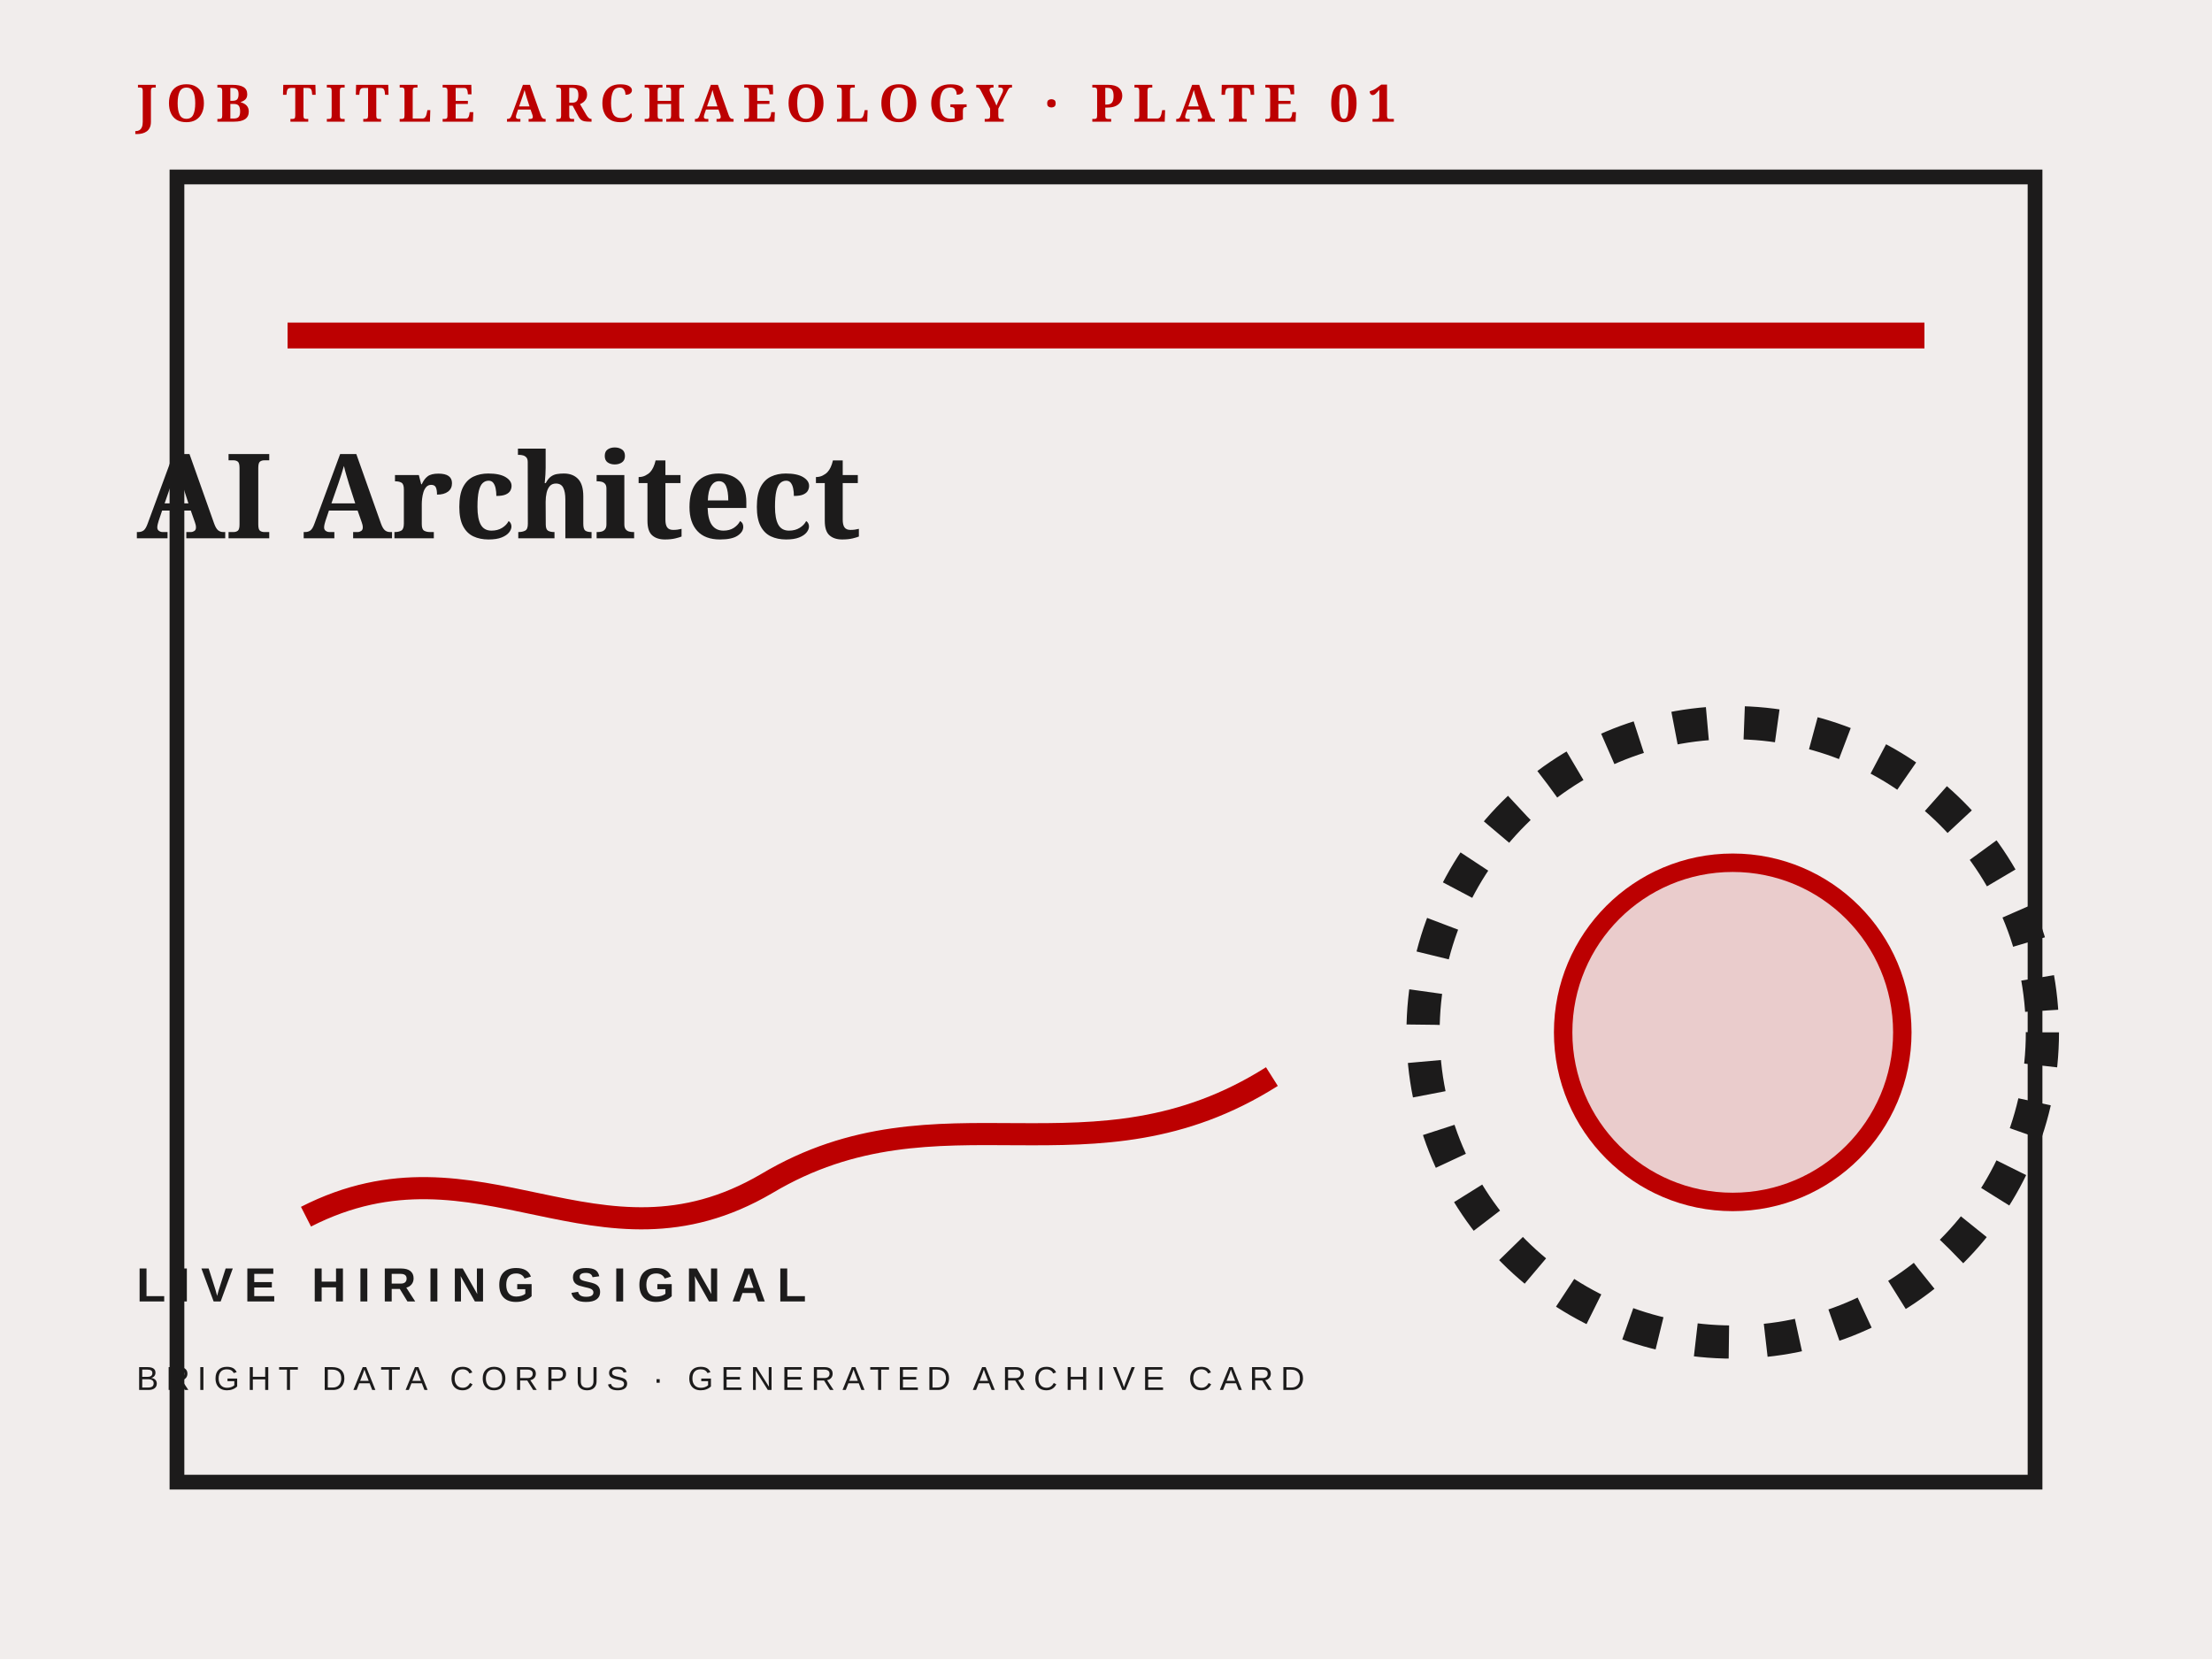
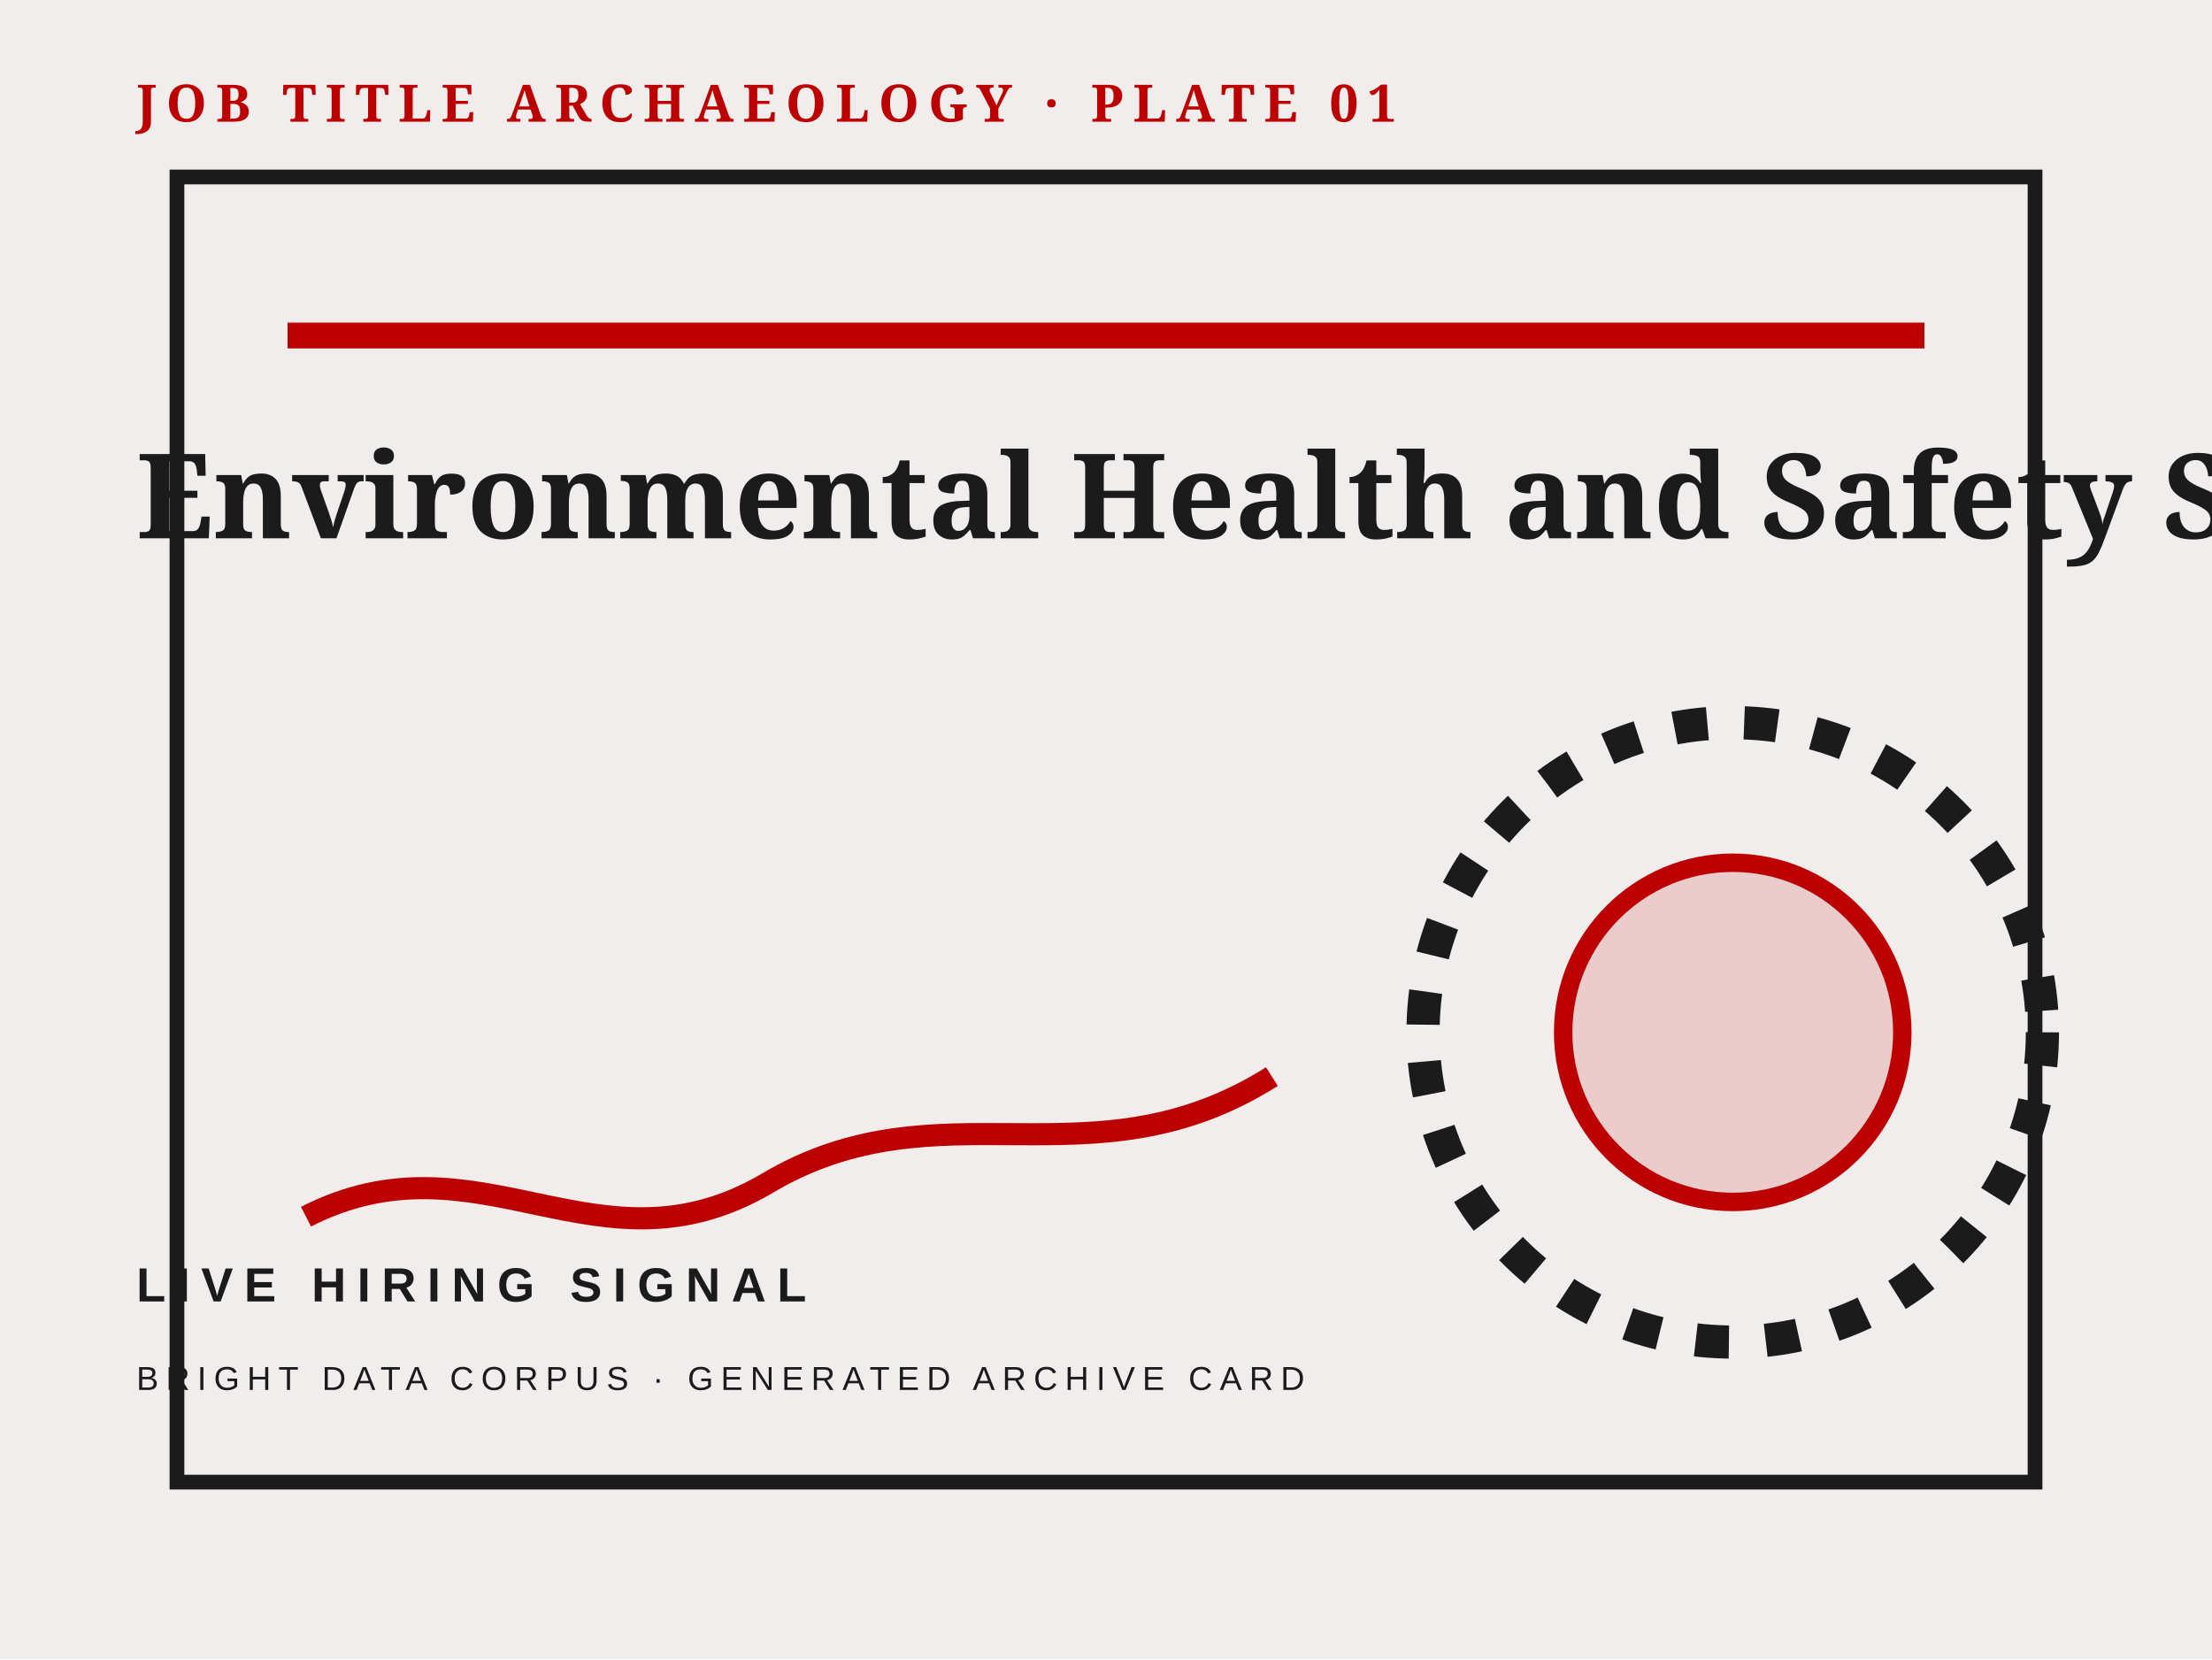
- <svg xmlns="http://www.w3.org/2000/svg" viewBox="0 0 1200 900" role="img" aria-label="AI Architect archive illustration">
+ <svg xmlns="http://www.w3.org/2000/svg" viewBox="0 0 1200 900" role="img" aria-label="Environmental Health and Safety Specialist archive illustration">
  <rect width="1200" height="900" fill="#f1edec" />
  <path d="M96 96H1104V804H96Z" fill="none" stroke="#1c1b1b" stroke-width="8" />
  <path d="M156 182H1044" stroke="#bc0001" stroke-width="14" />
  <circle cx="940" cy="560" r="168" fill="none" stroke="#1c1b1b" stroke-width="18" stroke-dasharray="18 20" />
  <circle cx="940" cy="560" r="92" fill="#bc0001" fill-opacity="0.14" stroke="#bc0001" stroke-width="10" />
  <path d="M166 660C260 612 324 696 416 642C510 586 592 646 690 584" fill="none" stroke="#bc0001" stroke-width="12" />
  <text x="74" y="66" fill="#bc0001" font-family="Georgia,serif" font-size="28" font-weight="700" letter-spacing="5">JOB TITLE ARCHAEOLOGY · PLATE 01</text>
  <text x="74" y="292" fill="#1c1b1b" font-family="Georgia,serif" font-size="64" font-weight="700">
-     <tspan x="74">AI Architect</tspan>
+     <tspan x="74">Environmental Health and Safety Specialist</tspan>
  </text>
  <text x="74" y="706" fill="#1c1b1b" font-family="Arial,sans-serif" font-size="26" font-weight="700" letter-spacing="6">LIVE HIRING SIGNAL</text>
  <text x="74" y="754" fill="#1c1b1b" font-family="Arial,sans-serif" font-size="18" letter-spacing="4">BRIGHT DATA CORPUS · GENERATED ARCHIVE CARD</text>
</svg>
